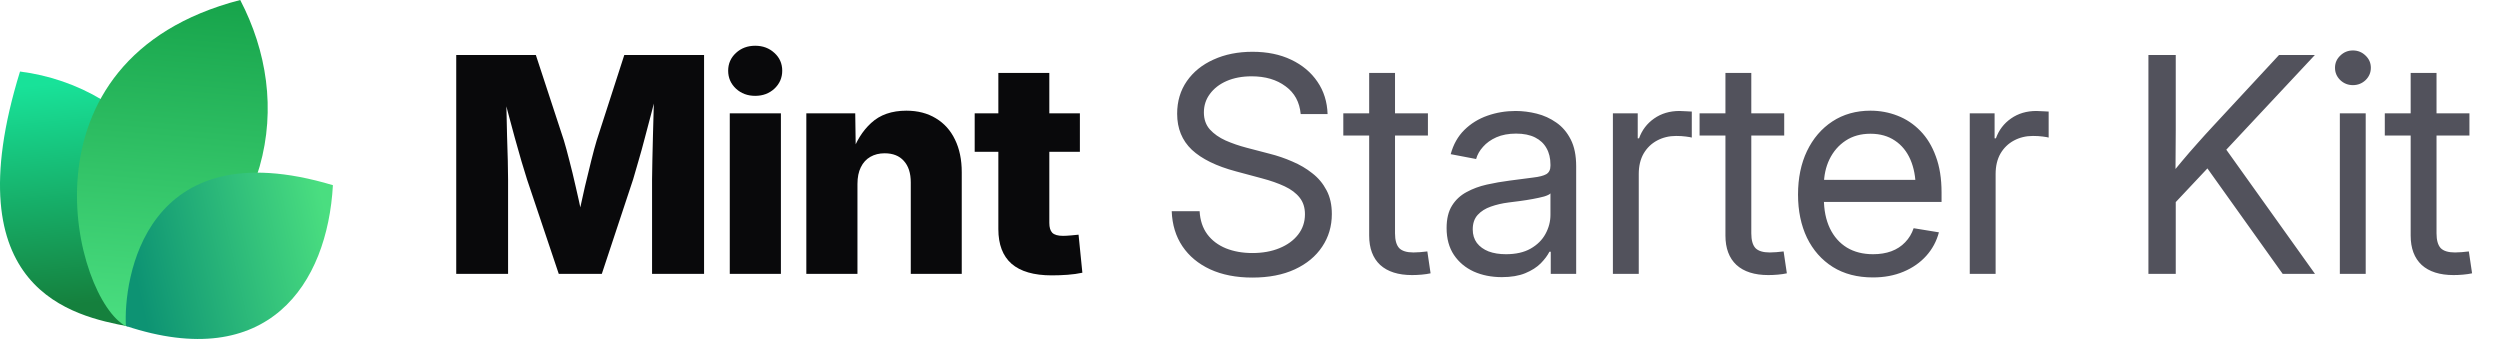
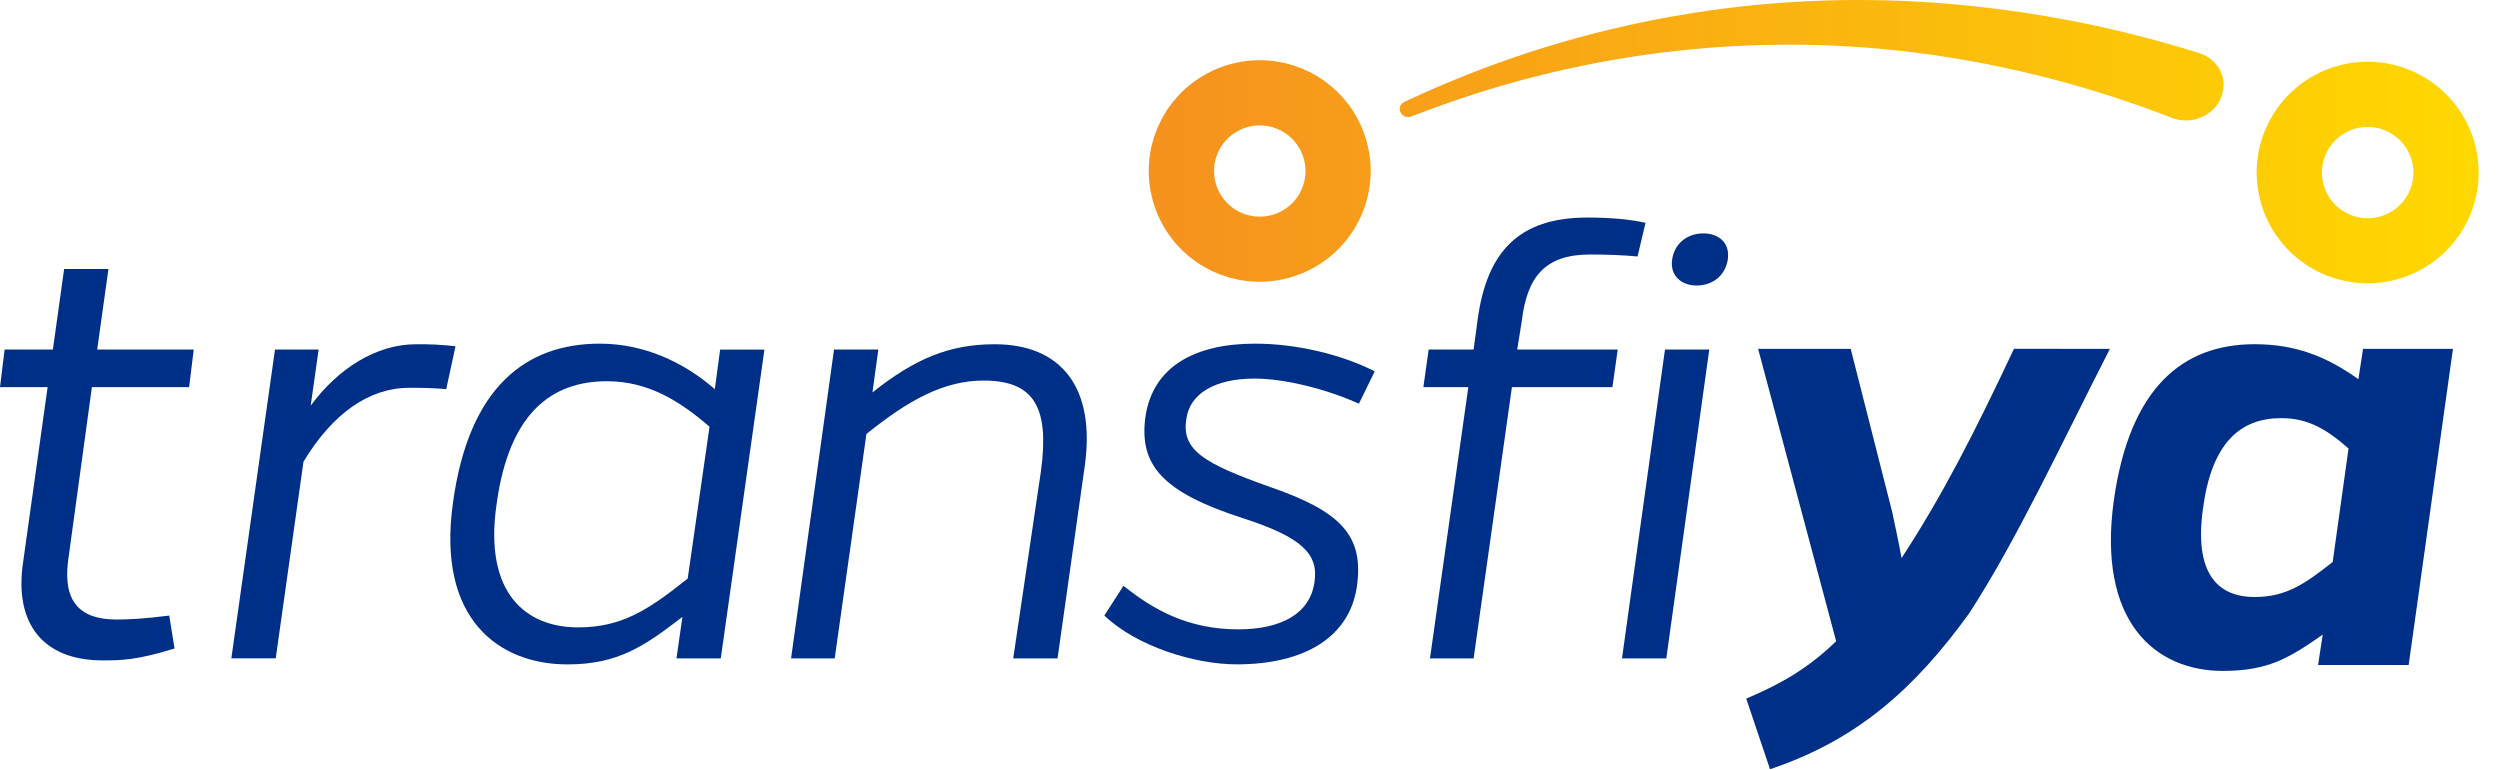
- <svg xmlns="http://www.w3.org/2000/svg" width="177" height="24" viewBox="0 0 177 24" fill="none">
-   <path d="M9.061 23.108C5.268 22.377 -3.391 20.627 1.417 5.064C9.634 6.099 16.973 14.064 9.061 23.108Z" fill="url(#paint0_linear_17557_2020)" />
-   <path d="M8.919 23.094C5.276 21.222 0.784 4.209 17.007 0C20.757 7.193 19.621 16.545 8.919 23.094Z" fill="url(#paint1_linear_17557_2020)" />
-   <path d="M8.914 23.079C8.735 19.882 10.159 9.085 23.57 13.111C23.181 20.123 18.984 26.418 8.914 23.079Z" fill="url(#paint2_linear_17557_2020)" />
-   <path d="M32.301 19.392V3.894H37.938L39.925 9.948C40.036 10.315 40.164 10.787 40.31 11.362C40.462 11.938 40.611 12.552 40.757 13.204C40.91 13.855 41.048 14.483 41.173 15.086C41.305 15.682 41.412 16.192 41.495 16.615H40.695C40.771 16.192 40.871 15.682 40.996 15.086C41.128 14.49 41.267 13.866 41.412 13.214C41.565 12.562 41.714 11.948 41.86 11.373C42.005 10.79 42.133 10.315 42.244 9.948L44.2 3.894H49.848V19.392H46.166V12.704C46.166 12.357 46.173 11.917 46.187 11.383C46.2 10.849 46.214 10.27 46.228 9.646C46.249 9.022 46.266 8.391 46.28 7.753C46.301 7.115 46.311 6.519 46.311 5.964H46.623C46.485 6.561 46.332 7.181 46.166 7.826C45.999 8.471 45.833 9.102 45.666 9.719C45.507 10.336 45.351 10.901 45.198 11.414C45.053 11.928 44.928 12.357 44.824 12.704L42.608 19.392H39.561L37.314 12.704C37.203 12.357 37.072 11.928 36.919 11.414C36.773 10.901 36.614 10.34 36.441 9.729C36.274 9.112 36.104 8.481 35.931 7.836C35.764 7.192 35.608 6.567 35.463 5.964H35.827C35.834 6.512 35.844 7.105 35.858 7.743C35.872 8.374 35.886 9.005 35.9 9.636C35.92 10.26 35.938 10.839 35.952 11.373C35.965 11.907 35.972 12.351 35.972 12.704V19.392H32.301ZM51.668 19.392V8.024H55.288V19.392H51.668ZM53.468 6.786C52.927 6.786 52.473 6.616 52.105 6.276C51.738 5.93 51.554 5.507 51.554 5.007C51.554 4.508 51.738 4.088 52.105 3.749C52.473 3.409 52.927 3.239 53.468 3.239C54.009 3.239 54.463 3.409 54.83 3.749C55.198 4.082 55.382 4.501 55.382 5.007C55.382 5.507 55.198 5.93 54.83 6.276C54.463 6.616 54.009 6.786 53.468 6.786ZM60.708 13.027V19.392H57.088V8.024H60.551L60.593 10.967H60.281C60.593 10.024 61.061 9.268 61.685 8.7C62.309 8.124 63.138 7.836 64.171 7.836C64.975 7.836 65.672 8.017 66.262 8.377C66.851 8.731 67.302 9.234 67.614 9.885C67.933 10.537 68.092 11.307 68.092 12.194V19.392H64.483V12.912C64.483 12.26 64.32 11.754 63.994 11.394C63.675 11.033 63.221 10.853 62.632 10.853C62.25 10.853 61.914 10.936 61.623 11.102C61.332 11.269 61.106 11.515 60.947 11.841C60.787 12.16 60.708 12.555 60.708 13.027ZM76.456 8.024V10.749H69.008V8.024H76.456ZM70.683 5.163H74.292V15.783C74.292 16.102 74.361 16.334 74.5 16.48C74.646 16.625 74.899 16.698 75.259 16.698C75.405 16.698 75.596 16.688 75.831 16.667C76.074 16.646 76.251 16.629 76.362 16.615L76.632 19.309C76.313 19.378 75.963 19.427 75.582 19.455C75.207 19.482 74.836 19.496 74.469 19.496C73.2 19.496 72.25 19.222 71.619 18.674C70.995 18.127 70.683 17.308 70.683 16.22V5.163Z" fill="#09090B" />
-   <path d="M88.667 19.652C87.523 19.652 86.528 19.458 85.682 19.07C84.843 18.681 84.188 18.137 83.716 17.437C83.245 16.736 82.992 15.908 82.957 14.951H84.933C84.968 15.596 85.148 16.14 85.474 16.584C85.8 17.021 86.24 17.354 86.795 17.582C87.35 17.804 87.974 17.915 88.667 17.915C89.388 17.915 90.026 17.801 90.581 17.572C91.143 17.343 91.583 17.024 91.902 16.615C92.228 16.199 92.391 15.717 92.391 15.169C92.391 14.698 92.266 14.306 92.017 13.994C91.767 13.675 91.413 13.408 90.956 13.193C90.498 12.978 89.954 12.787 89.323 12.621L87.502 12.132C86.123 11.765 85.082 11.255 84.382 10.603C83.689 9.944 83.342 9.095 83.342 8.055C83.342 7.174 83.571 6.404 84.028 5.746C84.486 5.087 85.117 4.577 85.921 4.217C86.726 3.849 87.645 3.666 88.678 3.666C89.718 3.666 90.63 3.853 91.413 4.227C92.204 4.602 92.824 5.122 93.275 5.787C93.726 6.446 93.965 7.209 93.993 8.076H92.089C92.013 7.23 91.656 6.574 91.018 6.11C90.387 5.638 89.586 5.403 88.615 5.403C87.95 5.403 87.36 5.513 86.847 5.735C86.341 5.957 85.946 6.262 85.661 6.651C85.377 7.032 85.235 7.469 85.235 7.961C85.235 8.447 85.377 8.849 85.661 9.168C85.946 9.48 86.317 9.74 86.774 9.948C87.232 10.149 87.724 10.319 88.251 10.457L89.884 10.884C90.439 11.023 90.977 11.206 91.496 11.435C92.023 11.657 92.495 11.934 92.911 12.267C93.334 12.593 93.67 12.995 93.92 13.474C94.17 13.945 94.294 14.504 94.294 15.149C94.294 16.015 94.066 16.788 93.608 17.468C93.157 18.148 92.512 18.681 91.673 19.07C90.834 19.458 89.832 19.652 88.667 19.652ZM101.097 8.024V9.594H95.106V8.024H101.097ZM96.937 5.163H98.767V16.521C98.767 17 98.865 17.347 99.059 17.562C99.26 17.77 99.6 17.874 100.078 17.874C100.21 17.874 100.366 17.867 100.546 17.853C100.733 17.832 100.903 17.815 101.056 17.801L101.285 19.351C101.097 19.392 100.886 19.423 100.65 19.444C100.414 19.465 100.189 19.475 99.974 19.475C98.996 19.475 98.244 19.236 97.717 18.758C97.197 18.272 96.937 17.579 96.937 16.677V5.163ZM106.33 19.621C105.595 19.621 104.932 19.489 104.343 19.226C103.754 18.955 103.285 18.564 102.939 18.05C102.592 17.53 102.419 16.896 102.419 16.147C102.419 15.495 102.547 14.965 102.804 14.556C103.06 14.146 103.403 13.828 103.833 13.599C104.263 13.363 104.742 13.186 105.269 13.068C105.796 12.95 106.333 12.857 106.881 12.787C107.574 12.69 108.132 12.617 108.555 12.569C108.978 12.52 109.287 12.441 109.481 12.33C109.675 12.212 109.772 12.014 109.772 11.737V11.654C109.772 11.203 109.679 10.815 109.492 10.489C109.311 10.163 109.041 9.91 108.68 9.729C108.32 9.549 107.872 9.459 107.338 9.459C106.805 9.459 106.34 9.546 105.945 9.719C105.556 9.892 105.241 10.118 104.998 10.395C104.755 10.665 104.593 10.953 104.509 11.258L102.71 10.915C102.897 10.222 103.22 9.65 103.677 9.199C104.135 8.748 104.679 8.412 105.31 8.19C105.941 7.968 106.607 7.857 107.307 7.857C107.8 7.857 108.295 7.92 108.795 8.044C109.301 8.169 109.765 8.381 110.188 8.679C110.611 8.97 110.951 9.369 111.208 9.875C111.464 10.374 111.593 11.005 111.593 11.768V19.392H109.793V17.822H109.7C109.568 18.085 109.363 18.359 109.086 18.643C108.809 18.921 108.444 19.153 107.994 19.34C107.543 19.527 106.988 19.621 106.33 19.621ZM106.621 17.998C107.321 17.998 107.904 17.867 108.368 17.603C108.84 17.333 109.19 16.986 109.419 16.563C109.654 16.133 109.772 15.682 109.772 15.211V13.692C109.703 13.769 109.554 13.841 109.325 13.911C109.096 13.973 108.829 14.032 108.524 14.088C108.226 14.143 107.921 14.192 107.609 14.233C107.304 14.275 107.033 14.309 106.798 14.337C106.354 14.393 105.938 14.49 105.549 14.628C105.168 14.76 104.86 14.954 104.624 15.211C104.388 15.467 104.27 15.811 104.27 16.241C104.27 16.615 104.367 16.934 104.561 17.198C104.762 17.461 105.04 17.662 105.393 17.801C105.747 17.933 106.156 17.998 106.621 17.998ZM114.193 19.392V8.024H115.951V9.792H116.045C116.253 9.209 116.61 8.741 117.116 8.388C117.622 8.034 118.219 7.857 118.905 7.857C119.058 7.857 119.217 7.864 119.384 7.878C119.55 7.885 119.682 7.892 119.779 7.899V9.74C119.716 9.719 119.578 9.695 119.363 9.667C119.155 9.639 118.922 9.625 118.666 9.625C118.174 9.625 117.726 9.733 117.324 9.948C116.922 10.163 116.603 10.471 116.367 10.874C116.138 11.276 116.024 11.758 116.024 12.319V19.392H114.193ZM126.322 8.024V9.594H120.33V8.024H126.322ZM122.161 5.163H123.992V16.521C123.992 17 124.089 17.347 124.283 17.562C124.484 17.77 124.824 17.874 125.302 17.874C125.434 17.874 125.59 17.867 125.77 17.853C125.958 17.832 126.127 17.815 126.28 17.801L126.509 19.351C126.322 19.392 126.11 19.423 125.874 19.444C125.639 19.465 125.413 19.475 125.198 19.475C124.221 19.475 123.468 19.236 122.941 18.758C122.421 18.272 122.161 17.579 122.161 16.677V5.163ZM132.604 19.642C131.502 19.642 130.555 19.396 129.765 18.903C128.974 18.404 128.364 17.714 127.934 16.834C127.511 15.946 127.3 14.927 127.3 13.775C127.3 12.611 127.511 11.584 127.934 10.697C128.364 9.802 128.964 9.102 129.734 8.596C130.51 8.089 131.408 7.836 132.428 7.836C133.1 7.836 133.738 7.954 134.341 8.19C134.952 8.426 135.489 8.783 135.954 9.261C136.425 9.74 136.793 10.343 137.056 11.071C137.327 11.792 137.462 12.645 137.462 13.63V14.296H128.433V12.735H136.463L135.631 13.297C135.631 12.541 135.506 11.876 135.257 11.3C135.007 10.725 134.643 10.277 134.165 9.958C133.686 9.632 133.107 9.469 132.428 9.469C131.748 9.469 131.162 9.632 130.67 9.958C130.177 10.284 129.796 10.725 129.526 11.279C129.262 11.827 129.13 12.441 129.13 13.12V14.046C129.13 14.864 129.273 15.572 129.557 16.168C129.841 16.757 130.243 17.211 130.763 17.53C131.283 17.842 131.901 17.998 132.615 17.998C133.093 17.998 133.523 17.929 133.905 17.79C134.293 17.645 134.619 17.433 134.882 17.156C135.153 16.879 135.354 16.546 135.486 16.157L137.275 16.449C137.108 17.08 136.81 17.634 136.38 18.113C135.95 18.591 135.413 18.966 134.768 19.236C134.123 19.507 133.402 19.642 132.604 19.642ZM139.459 19.392V8.024H141.217V9.792H141.311C141.519 9.209 141.876 8.741 142.382 8.388C142.888 8.034 143.485 7.857 144.171 7.857C144.324 7.857 144.483 7.864 144.649 7.878C144.816 7.885 144.948 7.892 145.045 7.899V9.74C144.982 9.719 144.844 9.695 144.629 9.667C144.421 9.639 144.188 9.625 143.932 9.625C143.439 9.625 142.992 9.733 142.59 9.948C142.188 10.163 141.869 10.471 141.633 10.874C141.404 11.276 141.29 11.758 141.29 12.319V19.392H139.459ZM153.429 14.961V12.715C153.783 12.257 154.136 11.82 154.49 11.404C154.844 10.981 155.204 10.565 155.572 10.156C155.939 9.74 156.314 9.327 156.695 8.918L161.355 3.894H163.893L157.277 10.967H157.184L153.429 14.961ZM152.108 19.392V3.894H154.043V9.241L154.022 12.559L154.043 13.505V19.392H152.108ZM161.615 19.392L155.967 11.477L157.173 9.969L163.903 19.392H161.615ZM165.661 19.392V8.024H167.492V19.392H165.661ZM166.587 6.027C166.24 6.027 165.942 5.909 165.692 5.673C165.443 5.43 165.318 5.139 165.318 4.799C165.318 4.459 165.443 4.172 165.692 3.936C165.942 3.693 166.24 3.572 166.587 3.572C166.934 3.572 167.232 3.693 167.482 3.936C167.731 4.172 167.856 4.459 167.856 4.799C167.856 5.139 167.731 5.43 167.482 5.673C167.232 5.909 166.934 6.027 166.587 6.027ZM174.836 8.024V9.594H168.844V8.024H174.836ZM170.675 5.163H172.506V16.521C172.506 17 172.603 17.347 172.797 17.562C172.998 17.77 173.338 17.874 173.816 17.874C173.948 17.874 174.104 17.867 174.284 17.853C174.472 17.832 174.641 17.815 174.794 17.801L175.023 19.351C174.836 19.392 174.624 19.423 174.388 19.444C174.153 19.465 173.927 19.475 173.712 19.475C172.735 19.475 171.982 19.236 171.455 18.758C170.935 18.272 170.675 17.579 170.675 16.677V5.163Z" fill="#52525C" />
+ <svg xmlns="http://www.w3.org/2000/svg" width="104" height="32" viewBox="0 0 104 32" fill="none">
+   <path d="M2.833 23.329C2.613 25.031 3.328 25.772 4.841 25.772C5.336 25.772 5.969 25.745 7.041 25.608L7.261 26.978C5.666 27.472 5.006 27.472 4.264 27.472C1.788 27.472 0.578 25.936 0.962 23.381L1.981 16.106H0L0.192 14.541H2.2L2.668 11.191H4.511L4.043 14.541H8.059L7.867 16.106H3.823L2.833 23.329Z" fill="#002F87" />
+   <path d="M12.925 16.875C14.053 15.338 15.648 14.321 17.299 14.321C17.85 14.313 18.401 14.34 18.949 14.404L18.564 16.188C17.932 16.133 17.492 16.133 17.025 16.133C15.347 16.133 13.835 17.204 12.625 19.206L11.47 27.387H9.624L11.44 14.541H13.255L12.925 16.875Z" fill="#002F87" />
+   <path d="M29.984 27.39H28.141L28.389 25.662C26.821 26.87 25.721 27.639 23.603 27.639C20.77 27.639 18.157 25.772 18.844 20.912C19.505 16.08 21.897 14.296 24.951 14.296C26.793 14.296 28.444 15.064 29.737 16.19L29.957 14.543H31.8L29.984 27.39ZM29.516 17.753C28.223 16.627 26.904 15.859 25.253 15.859C22.97 15.859 21.182 17.149 20.659 20.966C20.109 24.727 21.924 26.099 24.043 26.099C25.858 26.099 26.958 25.385 28.609 24.067L29.516 17.753Z" fill="#002F87" />
+   <path d="M36.294 16.325C38.054 14.926 39.485 14.321 41.383 14.321C44.133 14.321 45.591 16.106 45.124 19.4L43.993 27.39H42.15L43.304 19.593C43.662 16.957 43.03 15.831 40.912 15.831C39.261 15.831 37.776 16.655 36.043 18.055L34.723 27.39H32.908L34.696 14.541H36.539L36.294 16.325Z" fill="#002F87" />
+   <path d="M56.531 16.793C55.185 16.188 53.453 15.749 52.186 15.749C50.535 15.749 49.492 16.38 49.353 17.424C49.133 18.741 50.122 19.291 52.815 20.251C55.759 21.267 56.749 22.256 56.447 24.397C56.144 26.483 54.301 27.637 51.441 27.637C49.709 27.637 47.287 26.896 45.94 25.605L46.737 24.369C47.975 25.358 49.405 26.181 51.523 26.181C53.254 26.181 54.521 25.55 54.687 24.177C54.851 23.025 54.109 22.338 51.743 21.569C48.305 20.471 47.397 19.318 47.645 17.369C47.947 15.228 49.735 14.296 52.211 14.296C53.916 14.296 55.786 14.736 57.189 15.448L56.531 16.793Z" fill="#002F87" />
+   <path d="M68.122 10.67C67.572 10.615 66.884 10.587 66.142 10.587C64.243 10.587 63.528 11.547 63.309 13.333L63.116 14.541H67.297L67.077 16.106H62.896L61.302 27.39H59.487L61.082 16.106H59.212L59.432 14.541H61.302L61.468 13.306C61.852 10.478 63.173 9.05 66.033 9.05C67.051 9.05 67.849 9.133 68.454 9.269L68.122 10.67Z" fill="#002F87" />
+   <path d="M69.318 27.39H67.475L69.263 14.541H71.106L69.318 27.39ZM70.857 9.709C71.489 9.709 71.984 10.093 71.874 10.807C71.764 11.493 71.214 11.878 70.581 11.878C69.948 11.878 69.454 11.466 69.564 10.779C69.674 10.093 70.223 9.709 70.857 9.709V9.709Z" fill="#002F87" />
+   <path d="M87.772 14.512C85.763 18.438 83.894 22.474 81.913 25.521C79.63 28.677 77.237 30.792 73.633 32L72.643 29.062C74.074 28.459 75.228 27.799 76.384 26.674L73.138 14.513H76.989L78.721 21.322C78.859 21.98 78.996 22.612 79.105 23.216C80.755 20.69 82.076 18.137 83.781 14.511L87.772 14.512Z" fill="#002F87" />
+   <path d="M100.2 27.663H96.432L96.625 26.4C95.249 27.36 94.369 27.91 92.471 27.91C89.638 27.91 87.245 25.851 87.933 20.827C88.593 16.132 90.793 14.319 93.792 14.319C95.469 14.319 96.763 14.814 98.11 15.775L98.302 14.512H102.043L100.2 27.663ZM97.699 18.658C96.764 17.834 95.994 17.395 94.894 17.395C93.188 17.395 92.008 18.438 91.648 21.129C91.263 23.817 92.225 24.835 93.794 24.835C95.114 24.835 95.884 24.286 97.039 23.38L97.699 18.658Z" fill="#002F87" />
+   <path d="M58.727 4.84C58.299 5.007 58.016 4.429 58.431 4.234C58.667 4.123 58.903 4.015 59.141 3.908C65.867 0.876 73.247 -0.426 80.607 0.122C84.292 0.398 87.934 1.095 91.459 2.2H91.463C92.082 2.392 92.515 2.927 92.501 3.539C92.478 4.592 91.411 5.238 90.449 4.939C90.416 4.929 90.379 4.916 90.347 4.904C87.115 3.643 83.747 2.76 80.311 2.272C76.823 1.781 73.288 1.727 69.786 2.111C66.25 2.5 62.775 3.326 59.443 4.569C59.203 4.659 58.964 4.75 58.727 4.84Z" fill="url(#paint0_linear_2780_2555)" />
+   <path d="M52.468 11.721C51.555 11.733 50.658 11.475 49.892 10.979C49.126 10.483 48.524 9.772 48.163 8.934C47.802 8.097 47.698 7.171 47.864 6.275C48.03 5.378 48.459 4.551 49.096 3.898C49.733 3.245 50.55 2.795 51.444 2.606C52.337 2.416 53.267 2.495 54.115 2.833C54.963 3.171 55.692 3.752 56.209 4.503C56.727 5.255 57.009 6.142 57.021 7.054C57.035 8.275 56.564 9.452 55.711 10.326C54.857 11.201 53.691 11.703 52.468 11.721V11.721ZM52.382 5.216C52.006 5.221 51.64 5.337 51.33 5.55C51.02 5.763 50.78 6.062 50.641 6.411C50.501 6.76 50.469 7.142 50.547 7.509C50.625 7.876 50.811 8.212 51.08 8.474C51.35 8.736 51.691 8.912 52.061 8.981C52.431 9.049 52.812 9.007 53.158 8.858C53.504 8.71 53.797 8.463 54.002 8.148C54.207 7.833 54.314 7.465 54.309 7.09C54.302 6.586 54.095 6.106 53.734 5.755C53.372 5.404 52.886 5.21 52.382 5.216Z" fill="url(#paint1_linear_2780_2555)" />
+   <path d="M98.558 11.784C97.645 11.797 96.748 11.539 95.982 11.043C95.216 10.547 94.614 9.835 94.253 8.997C93.892 8.16 93.788 7.235 93.954 6.338C94.121 5.442 94.549 4.615 95.186 3.962C95.823 3.308 96.64 2.859 97.534 2.669C98.427 2.479 99.357 2.558 100.205 2.896C101.053 3.234 101.782 3.815 102.299 4.567C102.817 5.318 103.099 6.205 103.111 7.117C103.127 8.338 102.656 9.516 101.802 10.391C100.948 11.266 99.782 11.767 98.558 11.784ZM98.47 5.28C98.094 5.285 97.728 5.401 97.418 5.614C97.107 5.827 96.868 6.127 96.728 6.476C96.589 6.824 96.556 7.207 96.635 7.574C96.713 7.942 96.898 8.277 97.168 8.54C97.438 8.802 97.779 8.978 98.149 9.046C98.519 9.115 98.901 9.072 99.247 8.924C99.593 8.775 99.886 8.528 100.091 8.213C100.296 7.898 100.403 7.529 100.398 7.154C100.39 6.65 100.183 6.17 99.822 5.819C99.461 5.468 98.975 5.274 98.47 5.28Z" fill="url(#paint2_linear_2780_2555)" />
  <defs>
-     <linearGradient id="paint0_linear_17557_2020" x1="3.776" y1="5.916" x2="5.232" y2="21.559" gradientUnits="userSpaceOnUse">
-       <stop stop-color="#18E299" />
-       <stop offset="1" stop-color="#15803D" />
+     <linearGradient id="paint0_linear_2780_2555" x1="48.123" y1="2.508" x2="102.902" y2="2.508" gradientUnits="userSpaceOnUse">
+       <stop stop-color="#F6921E" />
+       <stop offset="1" stop-color="#FFD800" />
    </linearGradient>
-     <linearGradient id="paint1_linear_17557_2020" x1="12.171" y1="-0.718" x2="10.19" y2="22.983" gradientUnits="userSpaceOnUse">
-       <stop stop-color="#16A34A" />
-       <stop offset="1" stop-color="#4ADE80" />
+     <linearGradient id="paint1_linear_2780_2555" x1="48.124" y1="7.114" x2="102.902" y2="7.114" gradientUnits="userSpaceOnUse">
+       <stop stop-color="#F6921E" />
+       <stop offset="1" stop-color="#FFD800" />
    </linearGradient>
-     <linearGradient id="paint2_linear_17557_2020" x1="23.133" y1="15.353" x2="9.338" y2="18.52" gradientUnits="userSpaceOnUse">
-       <stop stop-color="#4ADE80" />
-       <stop offset="1" stop-color="#0D9373" />
+     <linearGradient id="paint2_linear_2780_2555" x1="48.123" y1="7.178" x2="102.902" y2="7.178" gradientUnits="userSpaceOnUse">
+       <stop stop-color="#F6921E" />
+       <stop offset="0.479" stop-color="#FAB410" />
+       <stop offset="1" stop-color="#FFD800" />
    </linearGradient>
  </defs>
</svg>
